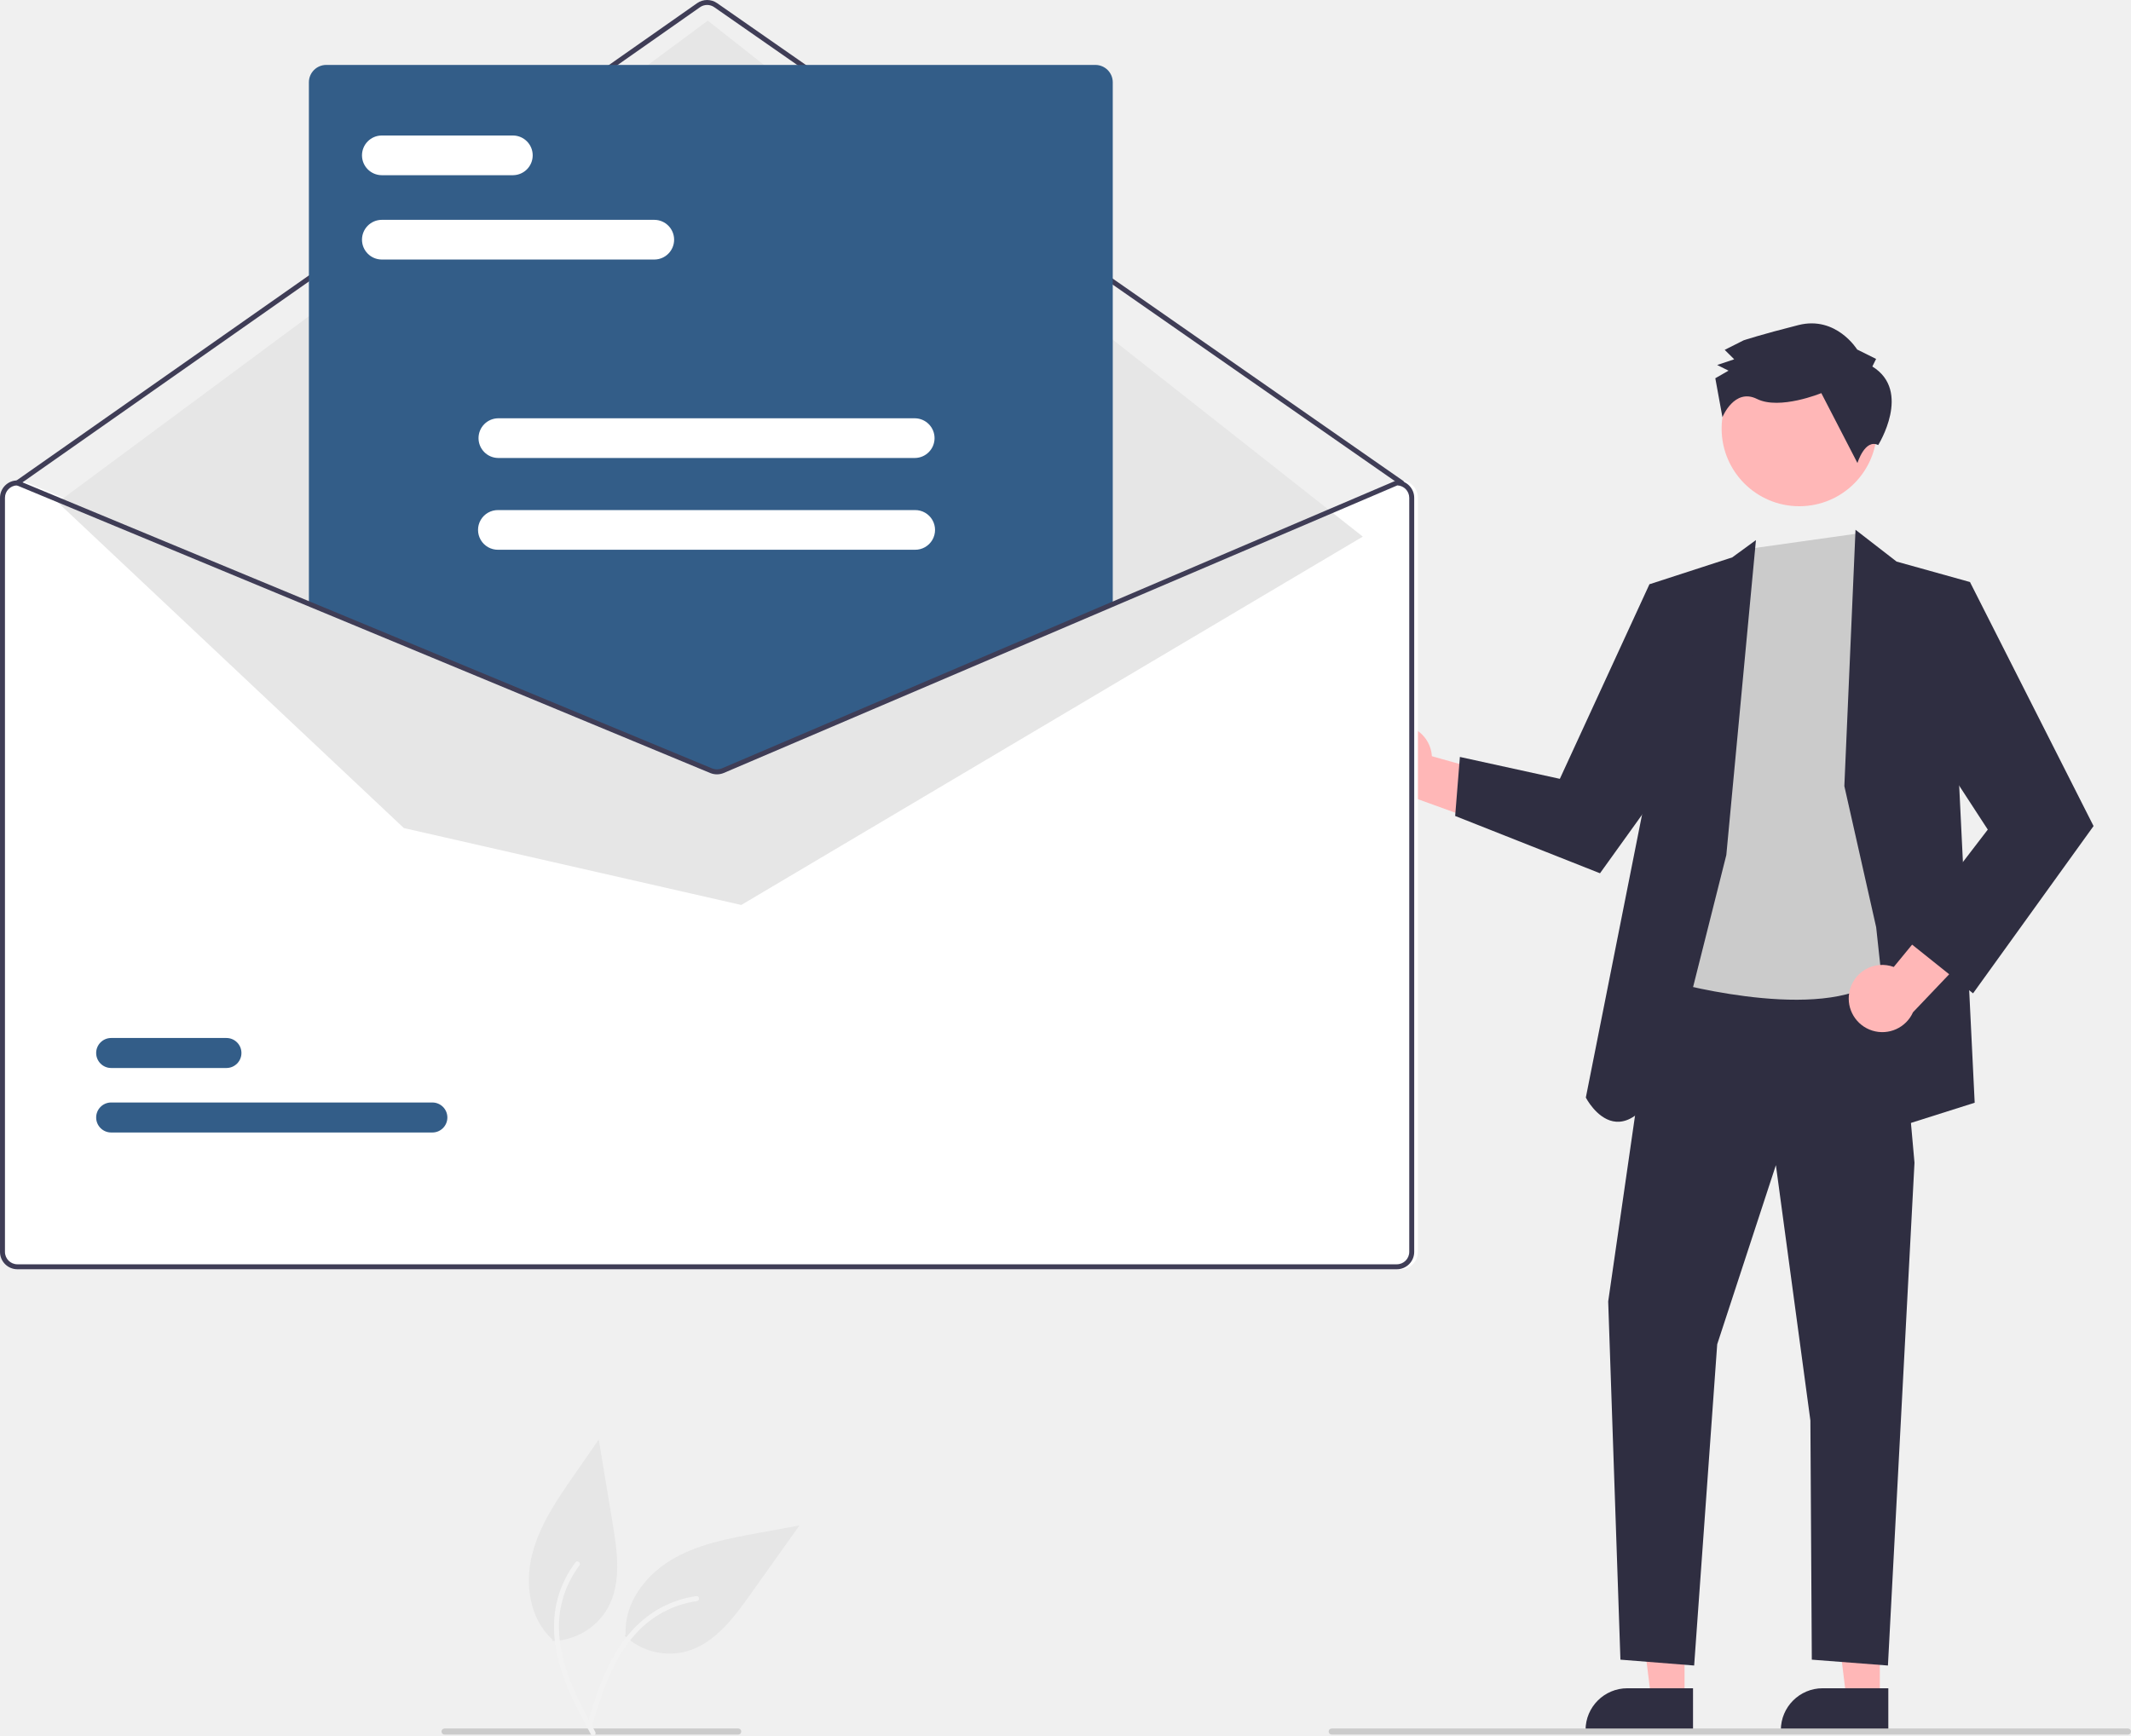
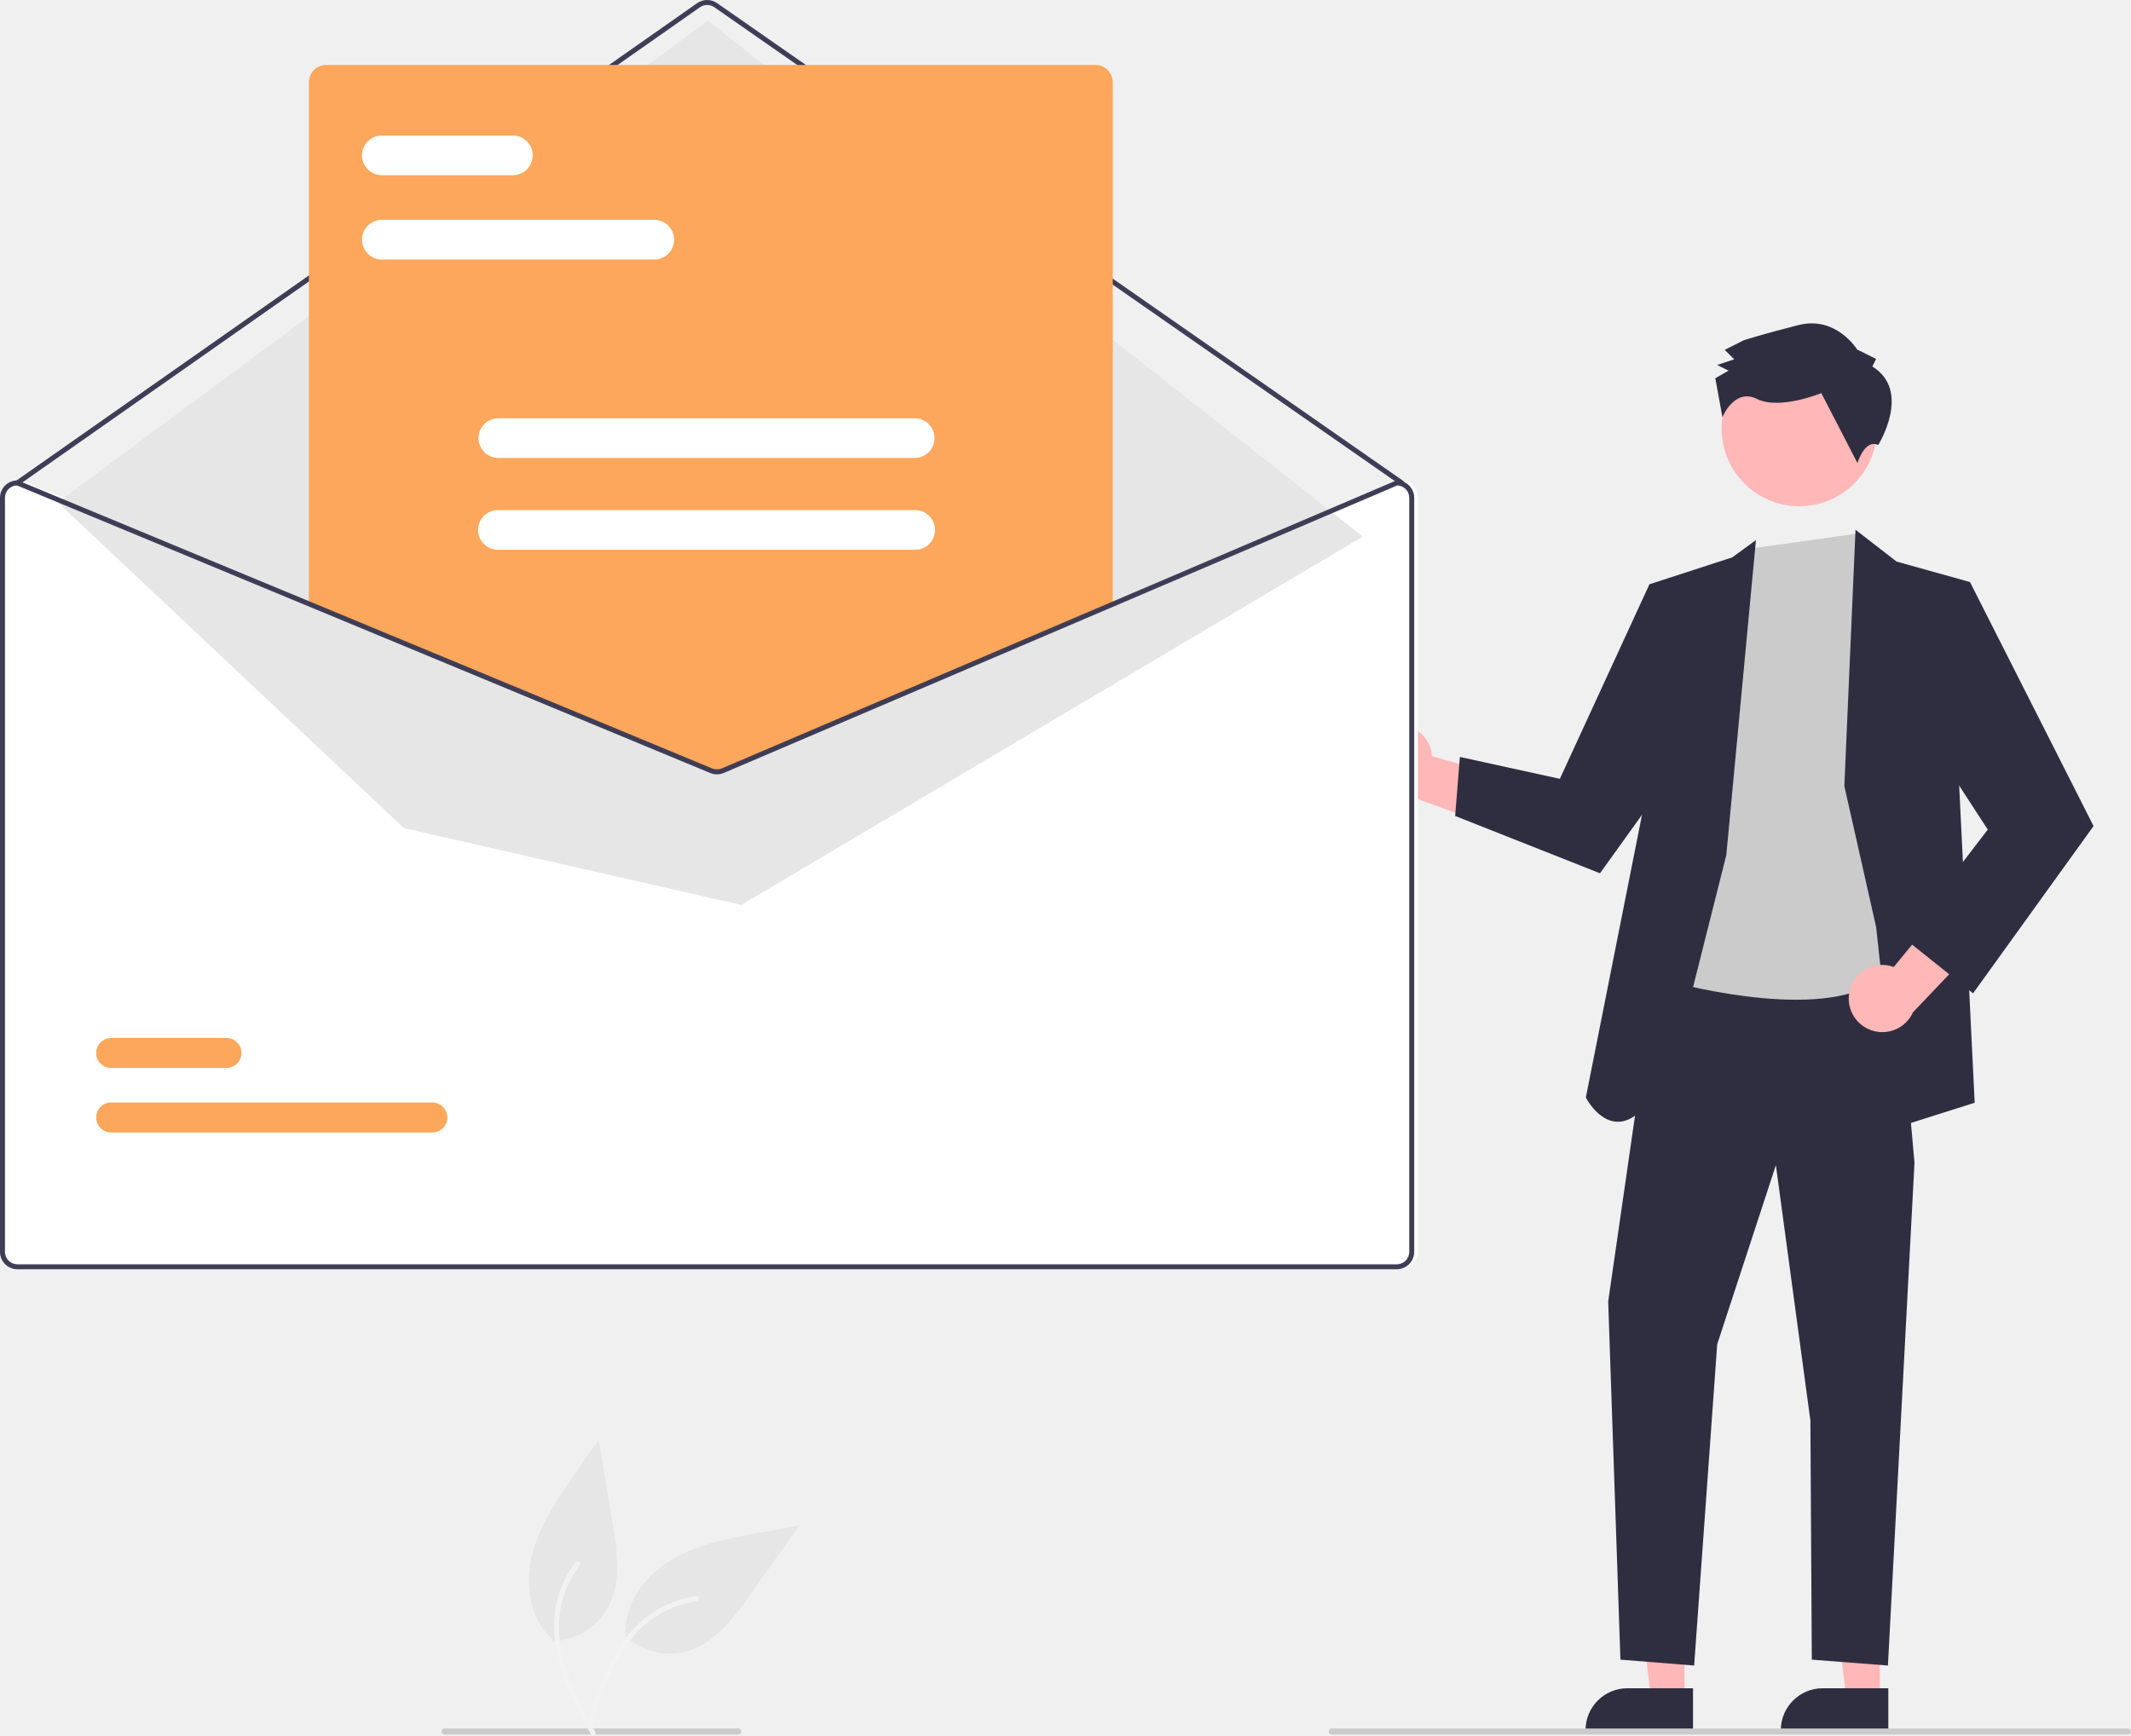
<svg xmlns="http://www.w3.org/2000/svg" data-name="Layer 1" width="703.817" height="573.37" viewBox="0 0 703.817 573.37">
-   <path id="e77d6775-0d6e-4379-8bfc-a6b010ad5ee5-83" data-name="Path 461" d="M454.389,703.636a21.574,21.574,0,0,0,20.509,5.179c9.164-2.601,15.383-10.869,20.903-18.633l16.334-22.959-13.765,2.524c-9.899,1.815-20.044,3.72-28.665,8.914s-15.526,14.466-14.98,24.515" transform="translate(-248.0914 -163.3148)" fill="#e6e6e6" />
-   <path id="a925376f-81ed-452b-bc21-27b5ed1cb659-84" data-name="Path 462" d="M441.594,734.564c2.414-8.231,4.842-16.575,9.104-24.077,3.785-6.662,8.958-12.507,15.781-16.142a35.246,35.246,0,0,1,11.605-3.775c1.058-.149,1.231,1.498.177,1.647a33.507,33.507,0,0,0-18.638,9.166c-5.637,5.515-9.334,12.626-12.068,19.944-1.655,4.425-2.991,8.958-4.32,13.49a.854.854,0,0,1-.946.693.833.833,0,0,1-.693-.946Z" transform="translate(-248.0914 -163.3148)" fill="#f2f2f2" />
+   <path id="e77d6775-0d6e-4379-8bfc-a6b010ad5ee5-110" data-name="Path 461" d="M454.389,703.636a21.574,21.574,0,0,0,20.509,5.179c9.164-2.601,15.383-10.869,20.903-18.633l16.334-22.959-13.765,2.524c-9.899,1.815-20.044,3.72-28.665,8.914s-15.526,14.466-14.98,24.515" transform="translate(-248.0914 -163.3148)" fill="#e6e6e6" />
+   <path id="a925376f-81ed-452b-bc21-27b5ed1cb659-111" data-name="Path 462" d="M441.594,734.564c2.414-8.231,4.842-16.575,9.104-24.077,3.785-6.662,8.958-12.507,15.781-16.142a35.246,35.246,0,0,1,11.605-3.775c1.058-.149,1.231,1.498.177,1.647a33.507,33.507,0,0,0-18.638,9.166c-5.637,5.515-9.334,12.626-12.068,19.944-1.655,4.425-2.991,8.958-4.32,13.49a.854.854,0,0,1-.946.693.833.833,0,0,1-.693-.946Z" transform="translate(-248.0914 -163.3148)" fill="#f2f2f2" />
  <path d="M707.405,403.053a11.039,11.039,0,0,1,13.605,10.07l37.764,10.616-15.409,13.346-33.499-12.127a11.099,11.099,0,0,1-2.461-21.905Z" transform="translate(-248.0914 -163.3148)" fill="#ffb7b7" />
  <polygon points="556.357 561.294 545.349 561.293 540.112 518.835 556.359 518.836 556.357 561.294" fill="#ffb7b7" />
  <path d="M807.255,735.279l-35.494-.001v-.449A13.816,13.816,0,0,1,785.577,721.014h.001l21.678.001Z" transform="translate(-248.0914 -163.3148)" fill="#2f2e41" />
  <polygon points="620.859 561.294 609.851 561.293 604.614 518.835 620.86 518.836 620.859 561.294" fill="#ffb7b7" />
  <path d="M871.757,735.279l-35.494-.001v-.449a13.816,13.816,0,0,1,13.815-13.815h.001l21.678.001Z" transform="translate(-248.0914 -163.3148)" fill="#2f2e41" />
  <polygon points="547.363 317.603 531.148 429.917 535.188 548.251 559.537 550.19 567.151 444.067 586.533 384.893 597.928 469.245 598.396 548.251 623.539 550.19 632.308 384.09 625.858 311.854 547.363 317.603" fill="#2f2e41" />
  <circle cx="594.261" cy="141.578" r="25.651" fill="#ffb7b7" />
  <path d="M826.542,344.496,798.223,487.162s47.678,13.684,68.565,1.051,11.527-51.631,11.527-51.631l-3.825-66.358-7.069-16.781-5.998-13.852Z" transform="translate(-248.0914 -163.3148)" fill="#cbcbcb" />
  <path d="M818.253,445.764l9.783-104.037-7.823,5.712L792.858,356.322l-1.872,73.246L771.851,525.888s13.677,26.688,30.627-17.464Z" transform="translate(-248.0914 -163.3148)" fill="#2f2e41" />
  <polygon points="557.931 203.962 544.767 193.007 515.18 257.279 482.164 250.047 480.604 269.546 528.44 288.477 561.038 243.095 557.931 203.962" fill="#2f2e41" />
  <polygon points="609.144 259.677 612.831 175.005 626.399 185.512 650.63 192.266 647.077 259.677 652.19 364.277 626.786 372.323 619.655 306.32 609.144 259.677" fill="#2f2e41" />
  <path d="M858.866,491.152a11.039,11.039,0,0,1,14.688-8.412l24.896-30.315,6.029,19.473L879.913,497.7a11.099,11.099,0,0,1-21.047-6.548Z" transform="translate(-248.0914 -163.3148)" fill="#ffb7b7" />
  <polygon points="634.407 201.665 650.63 192.266 691.451 272.878 651.652 328.143 628.952 309.993 656.516 274.048 631.394 235.44 634.407 201.665" fill="#2f2e41" />
  <path d="M866.478,284.385l1.244-2.503-6.257-3.109s-6.903-11.232-19.394-8.075-18.111,5.045-18.111,5.045l-6.242,3.141,3.133,3.117-5.62,1.889,3.754,1.865-4.368,2.511,2.352,12.871s3.906-9.762,11.415-6.032,21.243-1.929,21.243-1.929l11.932,23.093s2.462-8.095,6.851-5.937C868.41,310.334,879.623,292.477,866.478,284.385Z" transform="translate(-248.0914 -163.3148)" fill="#2f2e41" />
  <path d="M710.664,322.019h-.164l-94.071,40.169-128.709,54.96a4.151,4.151,0,0,1-3.18.016L351.75,362.073l-96.382-39.989-.147-.066h-.164a5.742,5.742,0,0,0-5.736,5.736V576.864a5.742,5.742,0,0,0,5.736,5.736H710.664a5.742,5.742,0,0,0,5.736-5.736V327.755A5.742,5.742,0,0,0,710.664,322.019Z" transform="translate(-248.0914 -163.3148)" fill="#fff" />
  <path d="M711.073,323.658a.817.817,0,0,1-.468-.147L483.982,165.685a4.11,4.11,0,0,0-4.694.008L254.298,323.51a.82.82,0,0,1-.941-1.342L478.347,164.351a5.754,5.754,0,0,1,6.572-.011L711.542,322.166a.82.82,0,0,1-.469,1.492Z" transform="translate(-248.0914 -163.3148)" fill="#3f3d56" />
  <polygon points="19.063 165.938 233.765 6.817 450.097 177.26 244.827 298.946 133.384 273.544 19.063 165.938" fill="#e6e6e6" />
-   <path d="M390.883,537.422H284.815a4.955,4.955,0,1,1-.015-9.911H390.883a4.955,4.955,0,1,1,.015,9.911Z" transform="translate(-248.0914 -163.3148)" fill="#335d88" />
-   <path d="M322.869,516.116H284.815a4.955,4.955,0,1,1-.015-9.911h38.07a4.955,4.955,0,0,1,.015,9.911h-.015Z" transform="translate(-248.0914 -163.3148)" fill="#335d88" />
-   <path d="M484.876,417.881a6.199,6.199,0,0,1-2.351-.461L350.111,362.478V190.499a5.743,5.743,0,0,1,5.736-5.736H609.873a5.743,5.743,0,0,1,5.736,5.736V362.598l-.249.106-128.062,54.689A6.241,6.241,0,0,1,484.876,417.881Z" transform="translate(-248.0914 -163.3148)" fill="#335d88" />
+   <path d="M390.883,537.422H284.815a4.955,4.955,0,1,1-.015-9.911H390.883a4.955,4.955,0,1,1,.015,9.911Z" transform="translate(-248.0914 -163.3148)" fill="#fca75b" />
+   <path d="M322.869,516.116H284.815a4.955,4.955,0,1,1-.015-9.911h38.07a4.955,4.955,0,0,1,.015,9.911h-.015Z" transform="translate(-248.0914 -163.3148)" fill="#fca75b" />
+   <path d="M484.876,417.881a6.199,6.199,0,0,1-2.351-.461L350.111,362.478V190.499a5.743,5.743,0,0,1,5.736-5.736H609.873a5.743,5.743,0,0,1,5.736,5.736V362.598l-.249.106-128.062,54.689A6.241,6.241,0,0,1,484.876,417.881Z" transform="translate(-248.0914 -163.3148)" fill="#fca75b" />
  <path d="M709.435,322.019h-.164l-94.071,40.169-128.709,54.96a4.151,4.151,0,0,1-3.18.016l-132.79-55.091-96.382-39.989-.147-.066h-.164a5.742,5.742,0,0,0-5.736,5.736V576.864a5.742,5.742,0,0,0,5.736,5.736H709.435a5.742,5.742,0,0,0,5.736-5.736V327.755A5.742,5.742,0,0,0,709.435,322.019Zm4.097,254.845a4.099,4.099,0,0,1-4.097,4.097H253.827a4.099,4.099,0,0,1-4.097-4.097V327.755a4.106,4.106,0,0,1,3.942-4.097l96.849,40.185,132.159,54.837a5.835,5.835,0,0,0,4.458-.025l128.061-54.689L709.599,323.658a4.11,4.11,0,0,1,3.933,4.097Z" transform="translate(-248.0914 -163.3148)" fill="#3f3d56" />
  <path d="M464.262,249.049H374.123a6.556,6.556,0,0,1,0-13.111h90.138a6.556,6.556,0,0,1,0,13.111Z" transform="translate(-248.0914 -163.3148)" fill="#fff" />
  <path d="M417.554,221.188H374.123a6.556,6.556,0,0,1,0-13.111h43.43a6.556,6.556,0,0,1,0,13.111Z" transform="translate(-248.0914 -163.3148)" fill="#fff" />
  <path d="M550.277,314.604H412.611a6.556,6.556,0,0,1,0-13.111H550.277a6.556,6.556,0,0,1,0,13.111Z" transform="translate(-248.0914 -163.3148)" fill="#fff" />
  <path d="M550.277,344.924H412.611a6.556,6.556,0,1,1,0-13.111H550.277a6.556,6.556,0,1,1,0,13.111Z" transform="translate(-248.0914 -163.3148)" fill="#fff" />
  <path d="M950.909,736.315h-263a1,1,0,0,1,0-2h263a1,1,0,0,1,0,2Z" transform="translate(-248.0914 -163.3148)" fill="#cbcbcb" />
  <path d="M491.909,736.315h-97a1,1,0,1,1,0-2h97a1,1,0,0,1,0,2Z" transform="translate(-248.0914 -163.3148)" fill="#cbcbcb" />
-   <path id="e8398aff-523f-434a-af20-c024070a1d12-85" data-name="Path 461" d="M430.575,705.397a21.574,21.574,0,0,0,18.194-10.791c4.663-8.307,3.243-18.555,1.682-27.952l-4.609-27.797-7.98,11.497c-5.739,8.267-11.588,16.772-14.038,26.534s-.807,21.205,6.666,27.946" transform="translate(-248.0914 -163.3148)" fill="#e6e6e6" />
-   <path id="e2bc4c04-3c78-4f76-9d7c-3717db50fbca-86" data-name="Path 462" d="M443.313,736.348c-4.093-7.539-8.255-15.167-10.523-23.491-2.014-7.393-2.469-15.185-.193-22.574a35.246,35.246,0,0,1,5.566-10.86c.645-.852,1.929.194,1.288,1.043a33.507,33.507,0,0,0-6.752,19.642c-.108,7.885,2.285,15.534,5.507,22.651,1.947,4.305,4.196,8.46,6.45,12.611a.854.854,0,0,1-.182,1.158.833.833,0,0,1-1.158-.182Z" transform="translate(-248.0914 -163.3148)" fill="#f2f2f2" />
+   <path id="e8398aff-523f-434a-af20-c024070a1d12-112" data-name="Path 461" d="M430.575,705.397a21.574,21.574,0,0,0,18.194-10.791c4.663-8.307,3.243-18.555,1.682-27.952l-4.609-27.797-7.98,11.497c-5.739,8.267-11.588,16.772-14.038,26.534s-.807,21.205,6.666,27.946" transform="translate(-248.0914 -163.3148)" fill="#e6e6e6" />
+   <path id="e2bc4c04-3c78-4f76-9d7c-3717db50fbca-113" data-name="Path 462" d="M443.313,736.348c-4.093-7.539-8.255-15.167-10.523-23.491-2.014-7.393-2.469-15.185-.193-22.574a35.246,35.246,0,0,1,5.566-10.86c.645-.852,1.929.194,1.288,1.043a33.507,33.507,0,0,0-6.752,19.642c-.108,7.885,2.285,15.534,5.507,22.651,1.947,4.305,4.196,8.46,6.45,12.611a.854.854,0,0,1-.182,1.158.833.833,0,0,1-1.158-.182Z" transform="translate(-248.0914 -163.3148)" fill="#f2f2f2" />
</svg>
